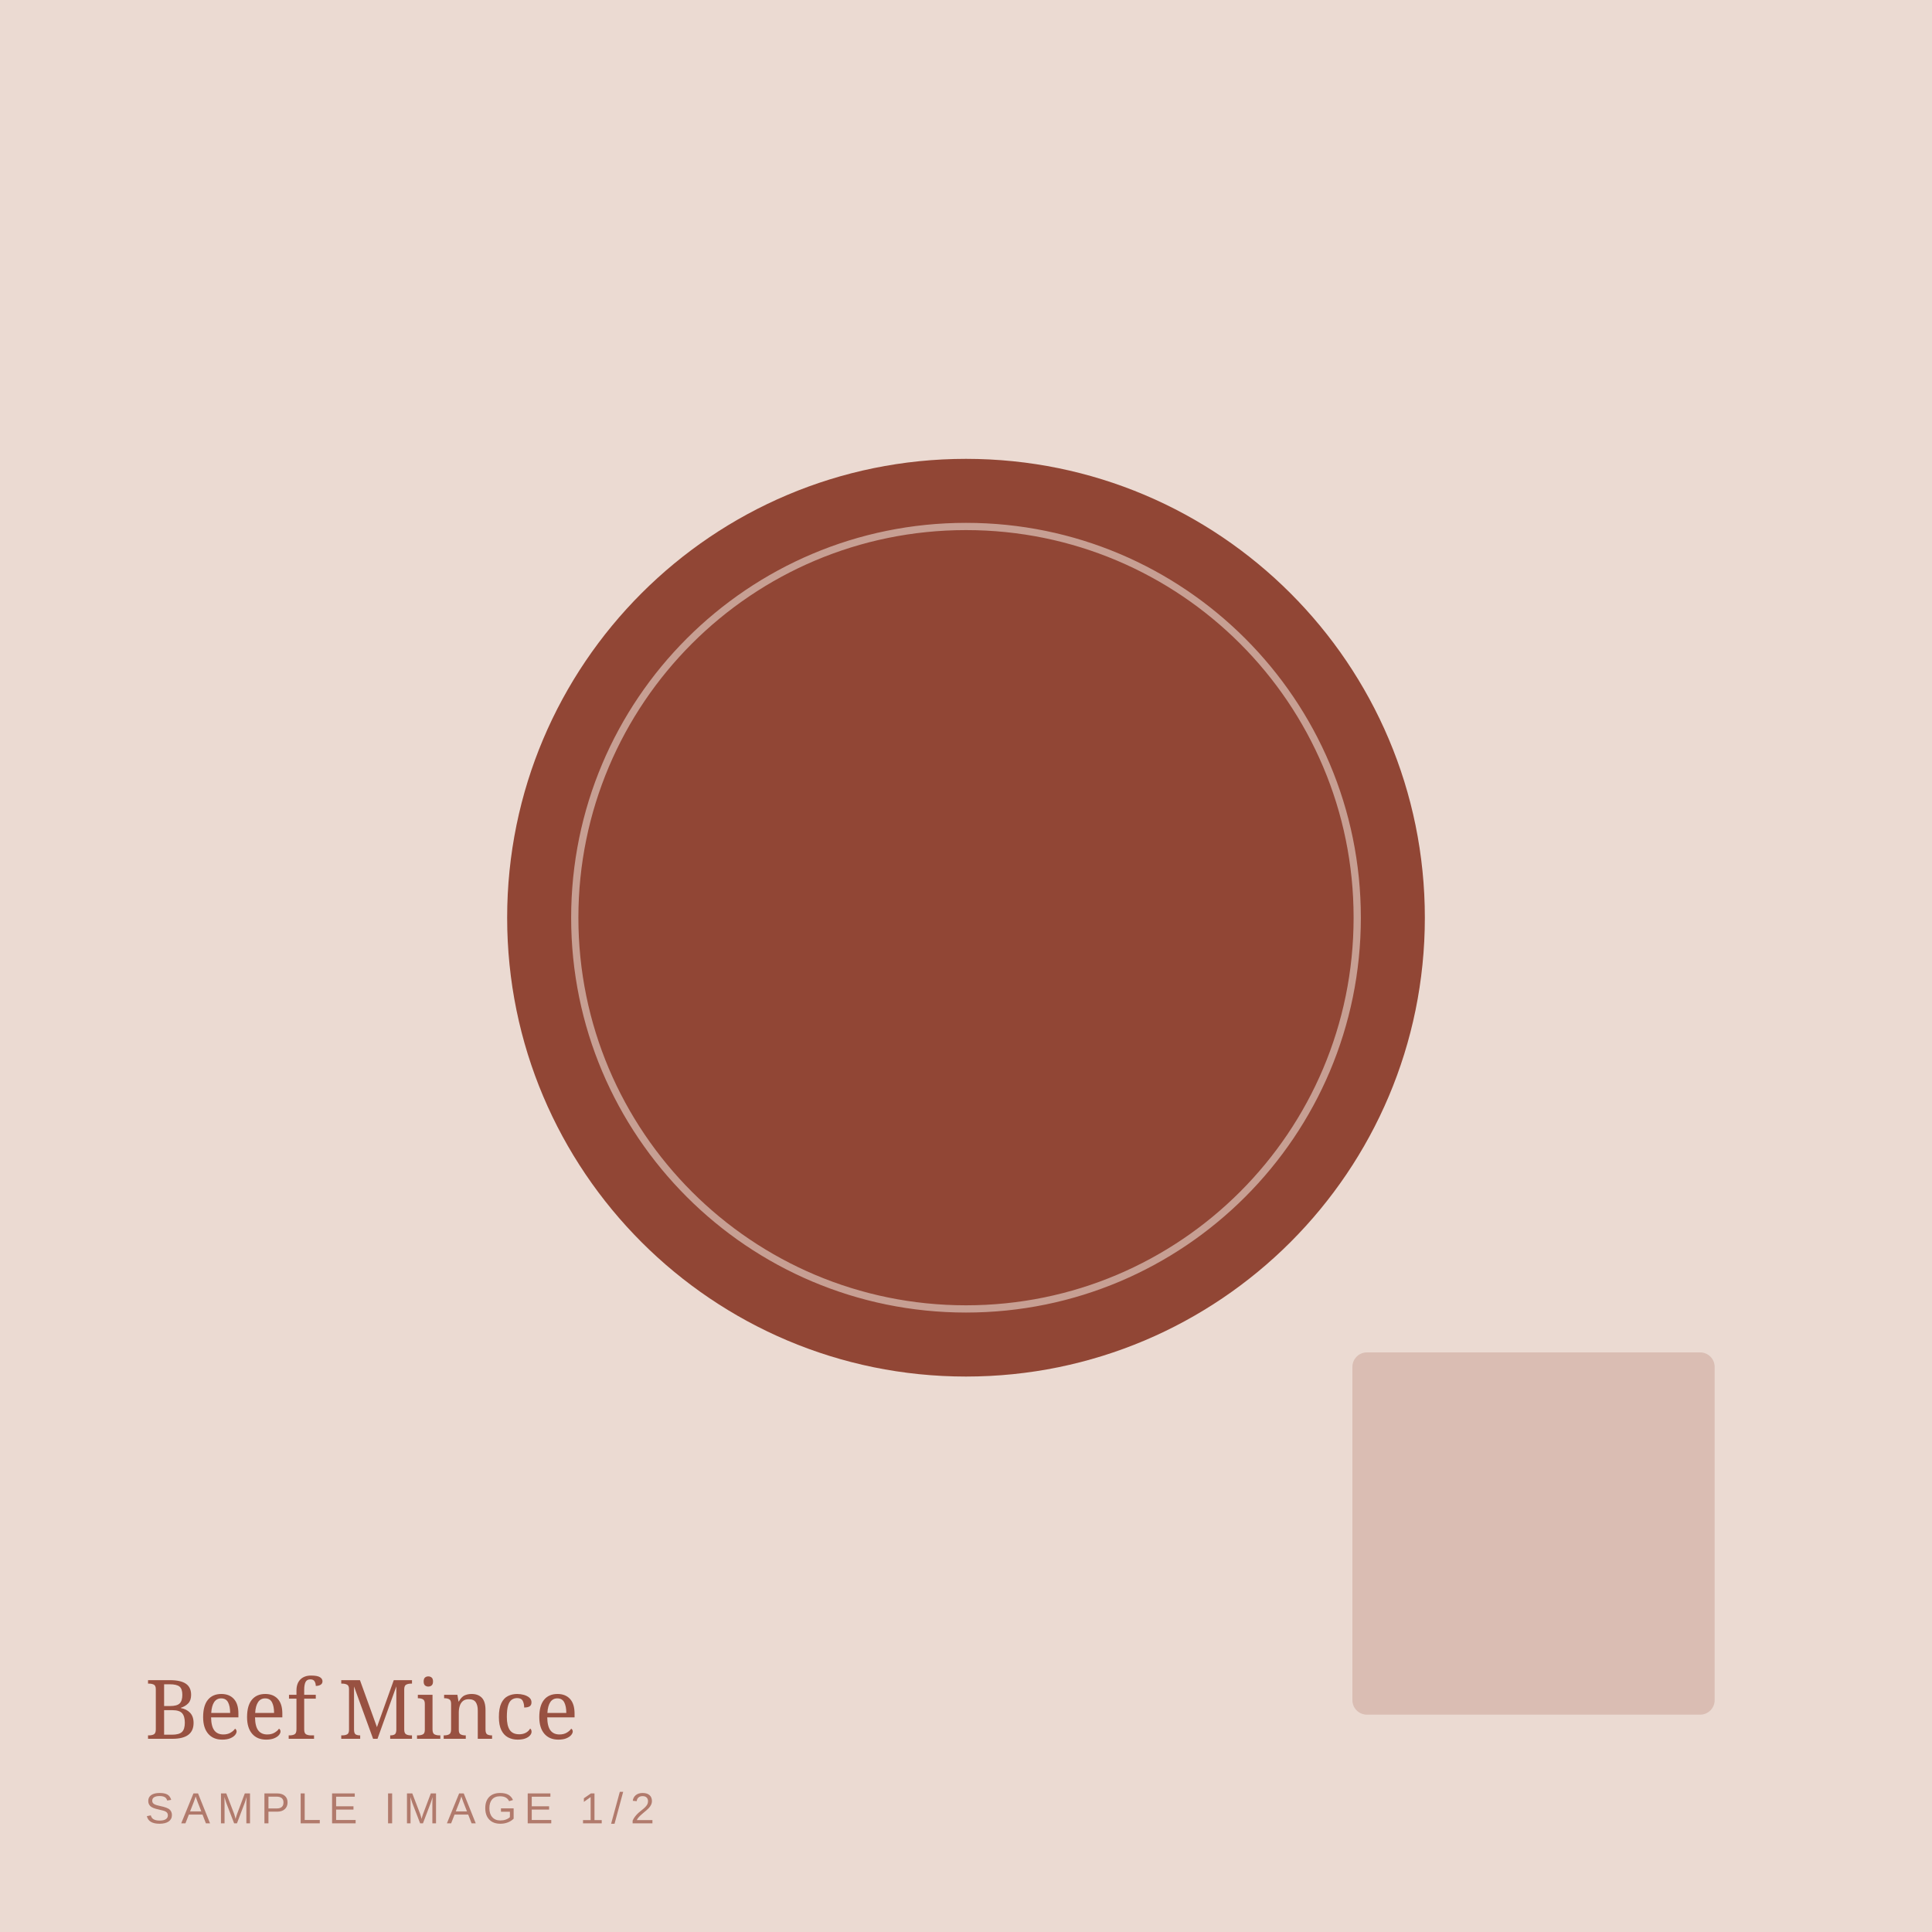
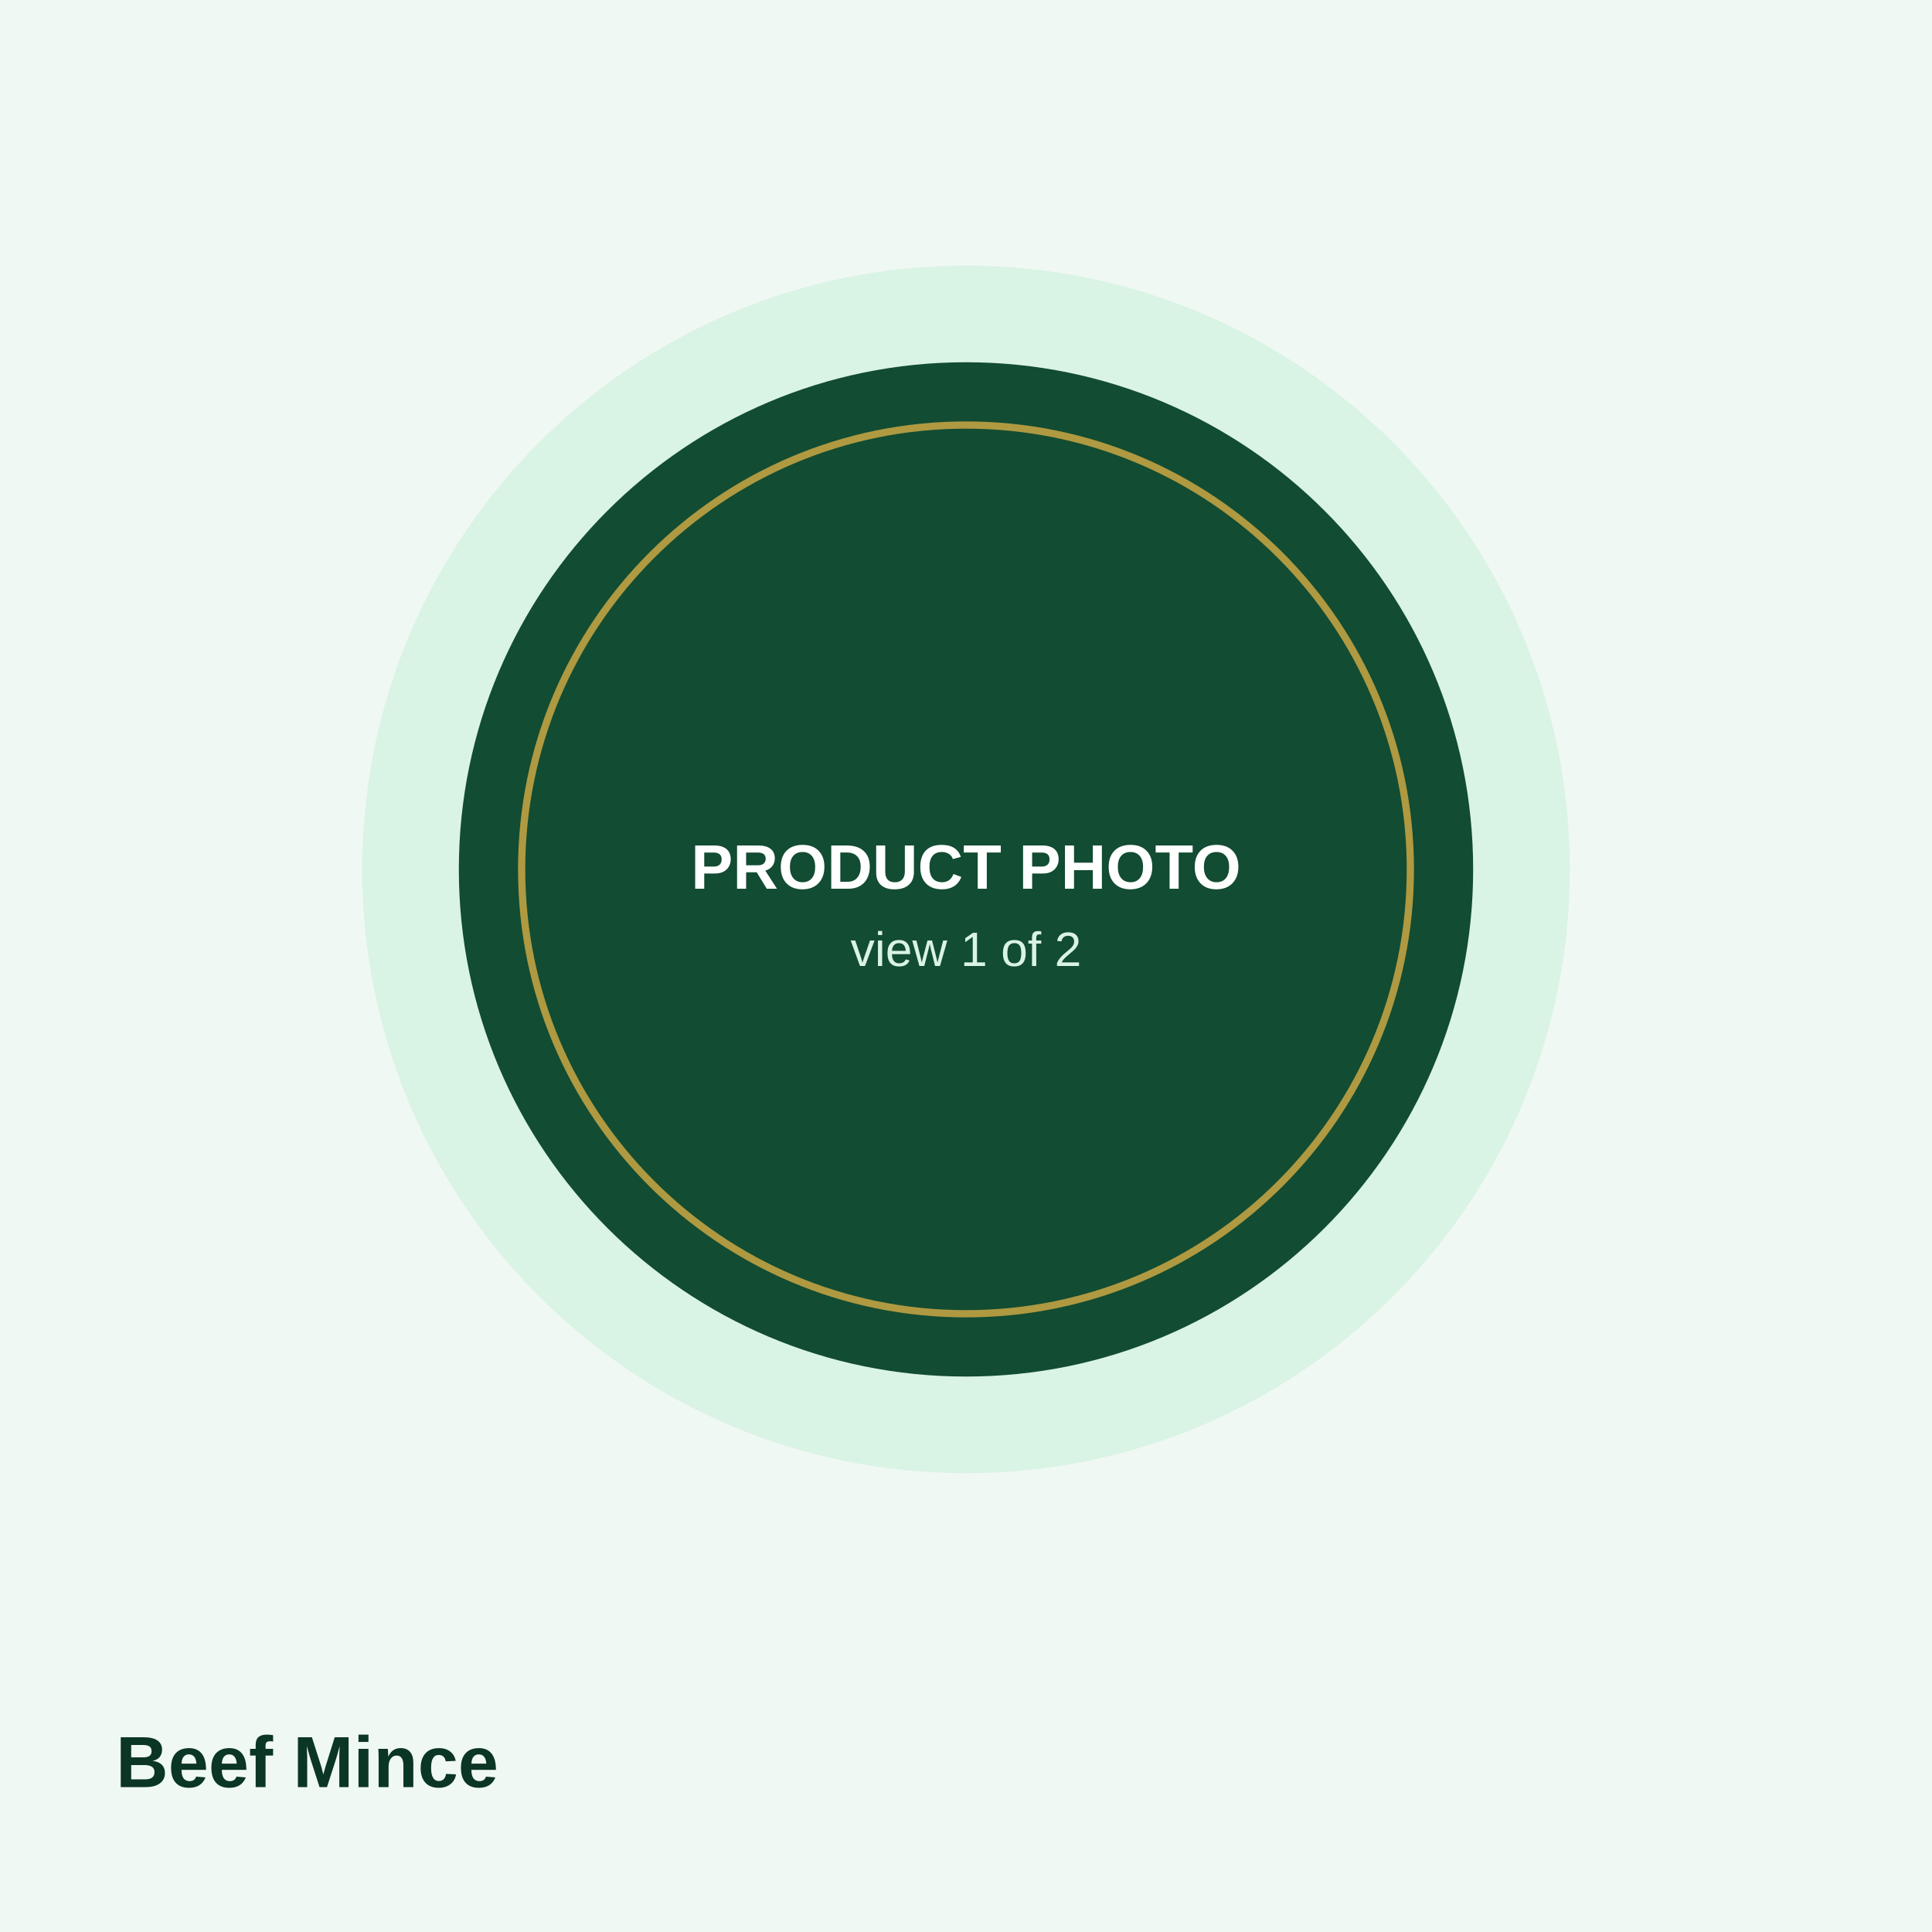
- <svg xmlns="http://www.w3.org/2000/svg" viewBox="0 0 800 800" role="img" aria-label="Beef Mince">
-   <rect width="800" height="800" fill="#EBDAD2" />
-   <circle cx="400" cy="380" r="190" fill="#8A3A28" opacity="0.92" />
-   <circle cx="400" cy="380" r="162" fill="none" stroke="#EBDAD2" stroke-width="3" opacity="0.6" />
-   <rect x="560" y="560" width="150" height="150" rx="6" fill="#8A3A28" opacity="0.18" />
-   <text x="60" y="720" font-family="Georgia,serif" font-size="34" fill="#8A3A28" opacity="0.85">Beef Mince</text>
-   <text x="60" y="755" font-family="Arial,sans-serif" font-size="18" letter-spacing="3" fill="#8A3A28" opacity="0.6">SAMPLE IMAGE 1/2</text>
+ <svg xmlns="http://www.w3.org/2000/svg" viewBox="0 0 800 800" role="img" aria-label="Beef Mince, photo placeholder">
+   <rect width="800" height="800" fill="#EFF8F2" />
+   <circle cx="400" cy="360" r="250" fill="#D9F3E5" />
+   <circle cx="400" cy="360" r="210" fill="#124C32" />
+   <circle cx="400" cy="360" r="184" fill="none" stroke="#D6AD45" stroke-width="3" opacity="0.8" />
+   <text x="400" y="368" text-anchor="middle" font-family="Arial,sans-serif" font-size="26" font-weight="700" fill="#FFFFFF">PRODUCT PHOTO</text>
+   <text x="400" y="400" text-anchor="middle" font-family="Arial,sans-serif" font-size="20" fill="#D9F3E5">view 1 of 2</text>
+   <text x="48" y="740" font-family="Arial,sans-serif" font-size="30" font-weight="700" fill="#0B3525">Beef Mince</text>
</svg>
